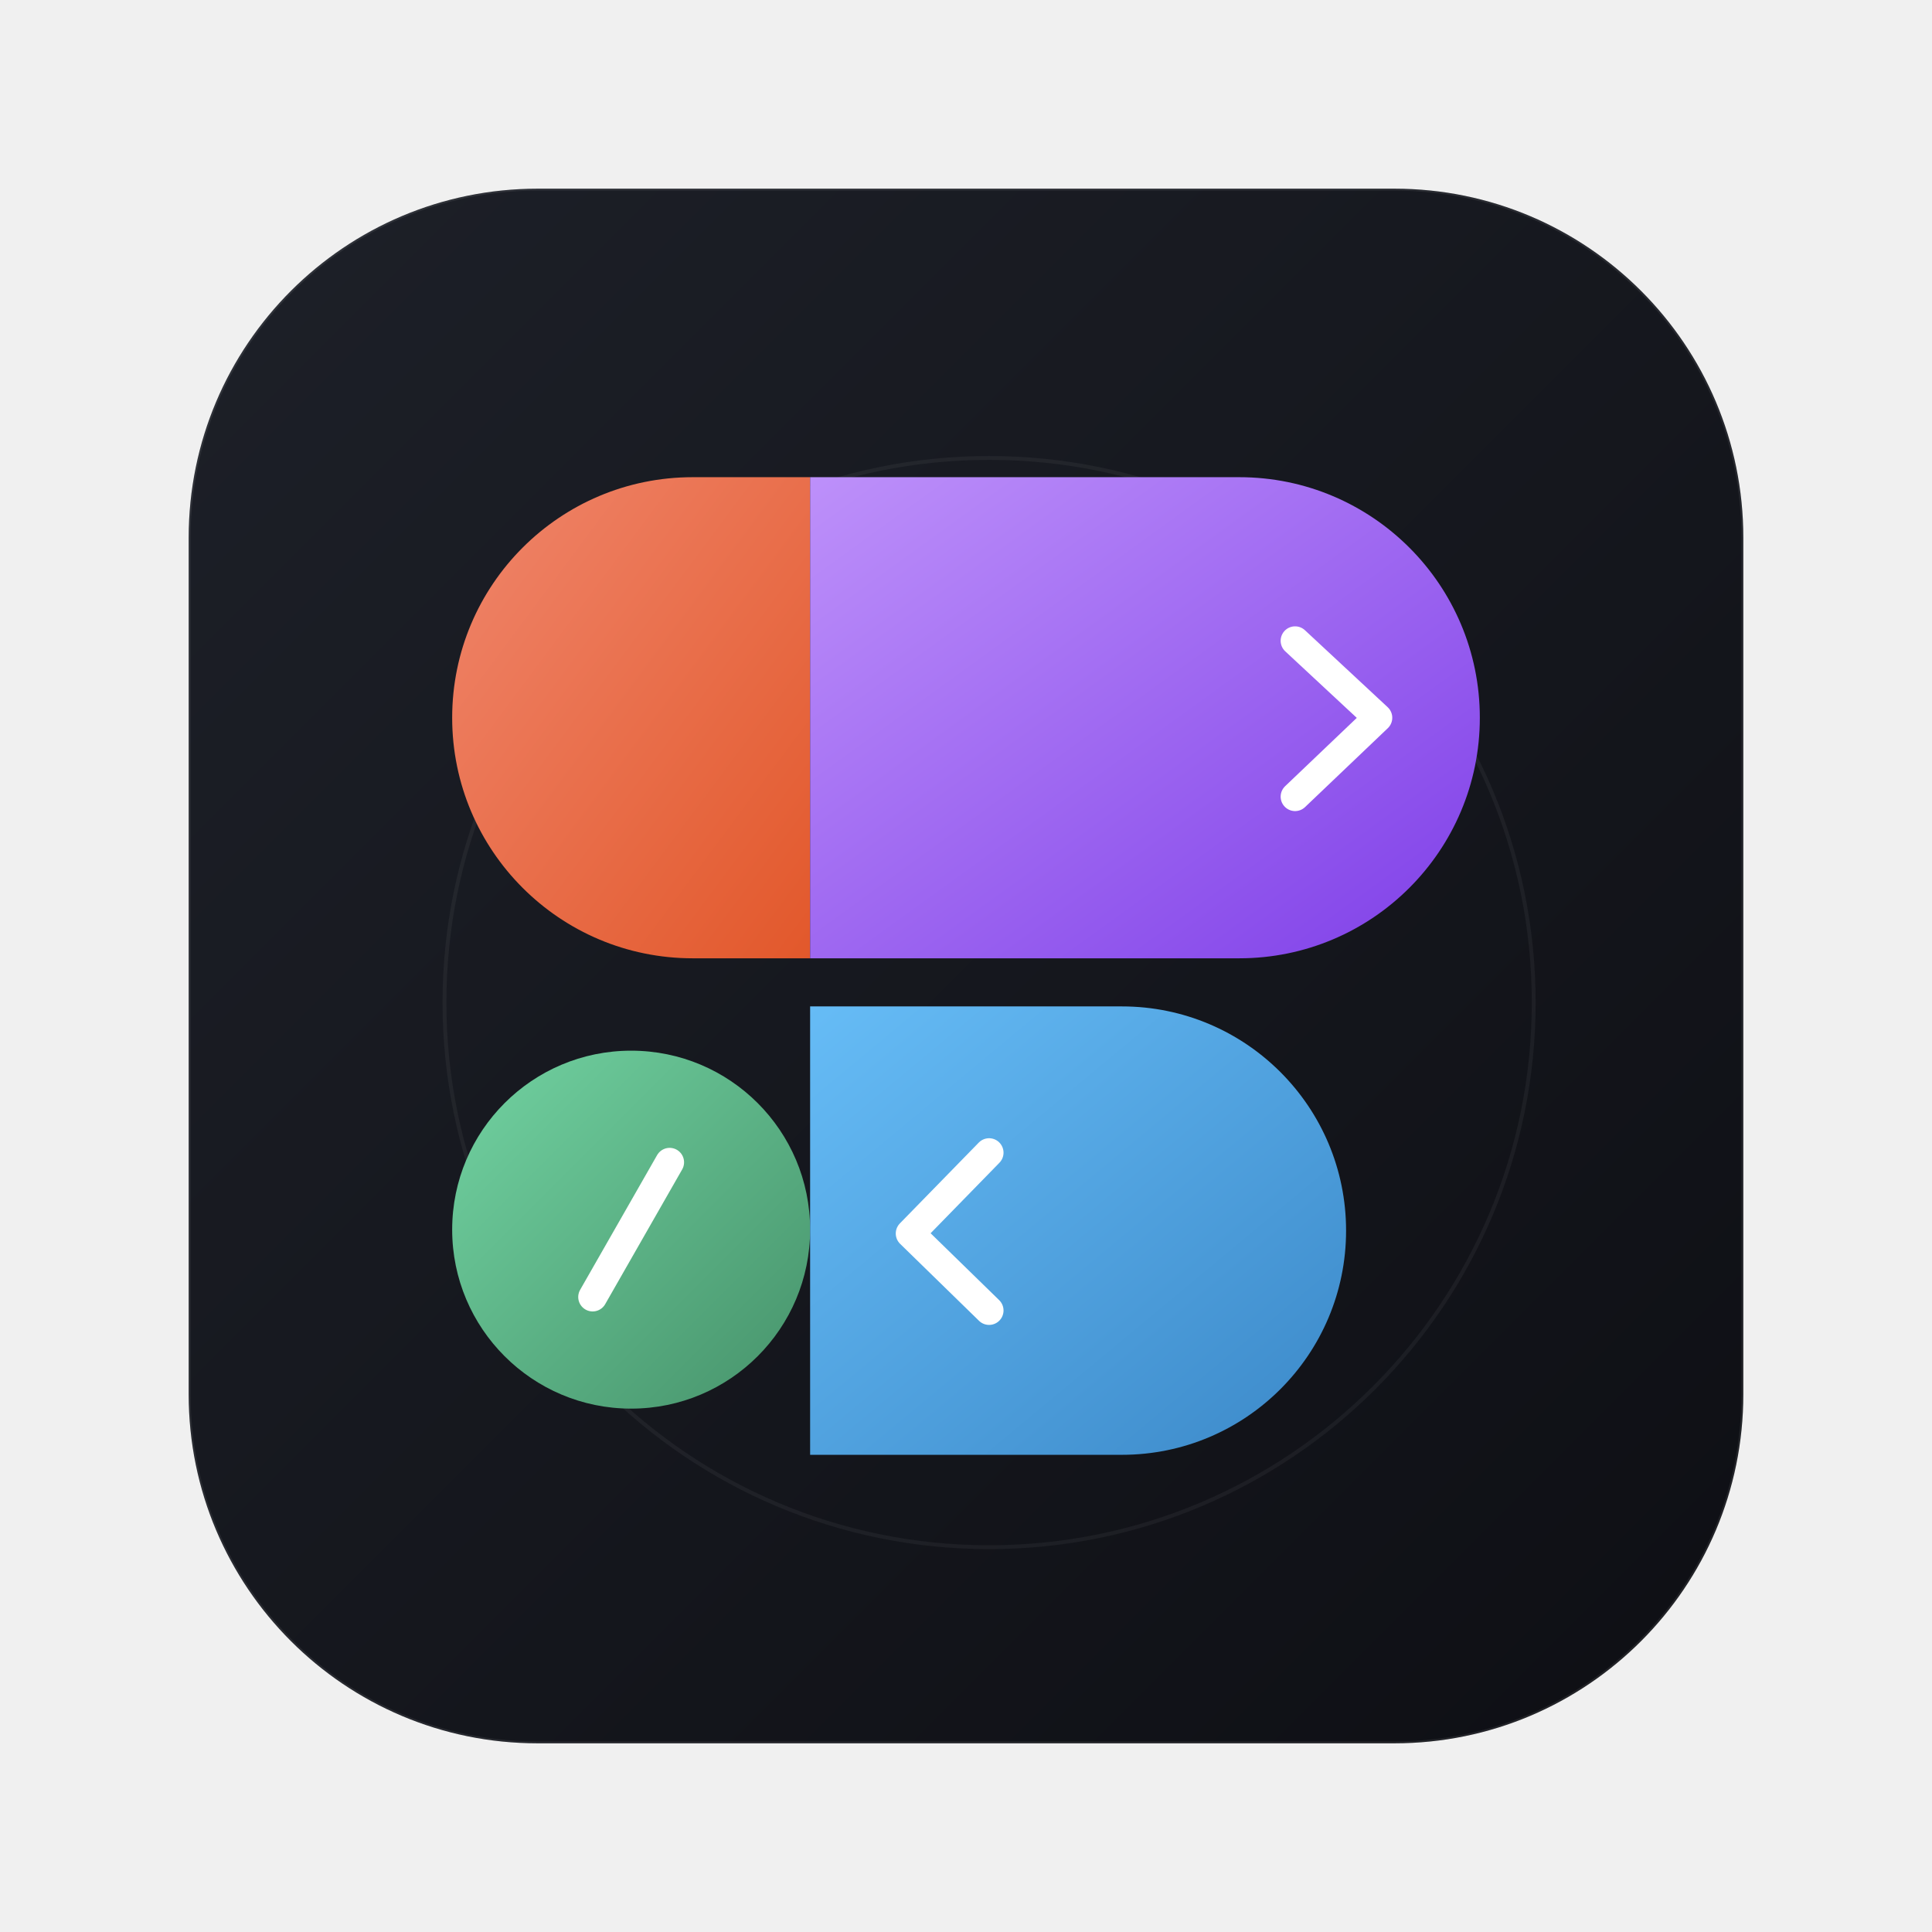
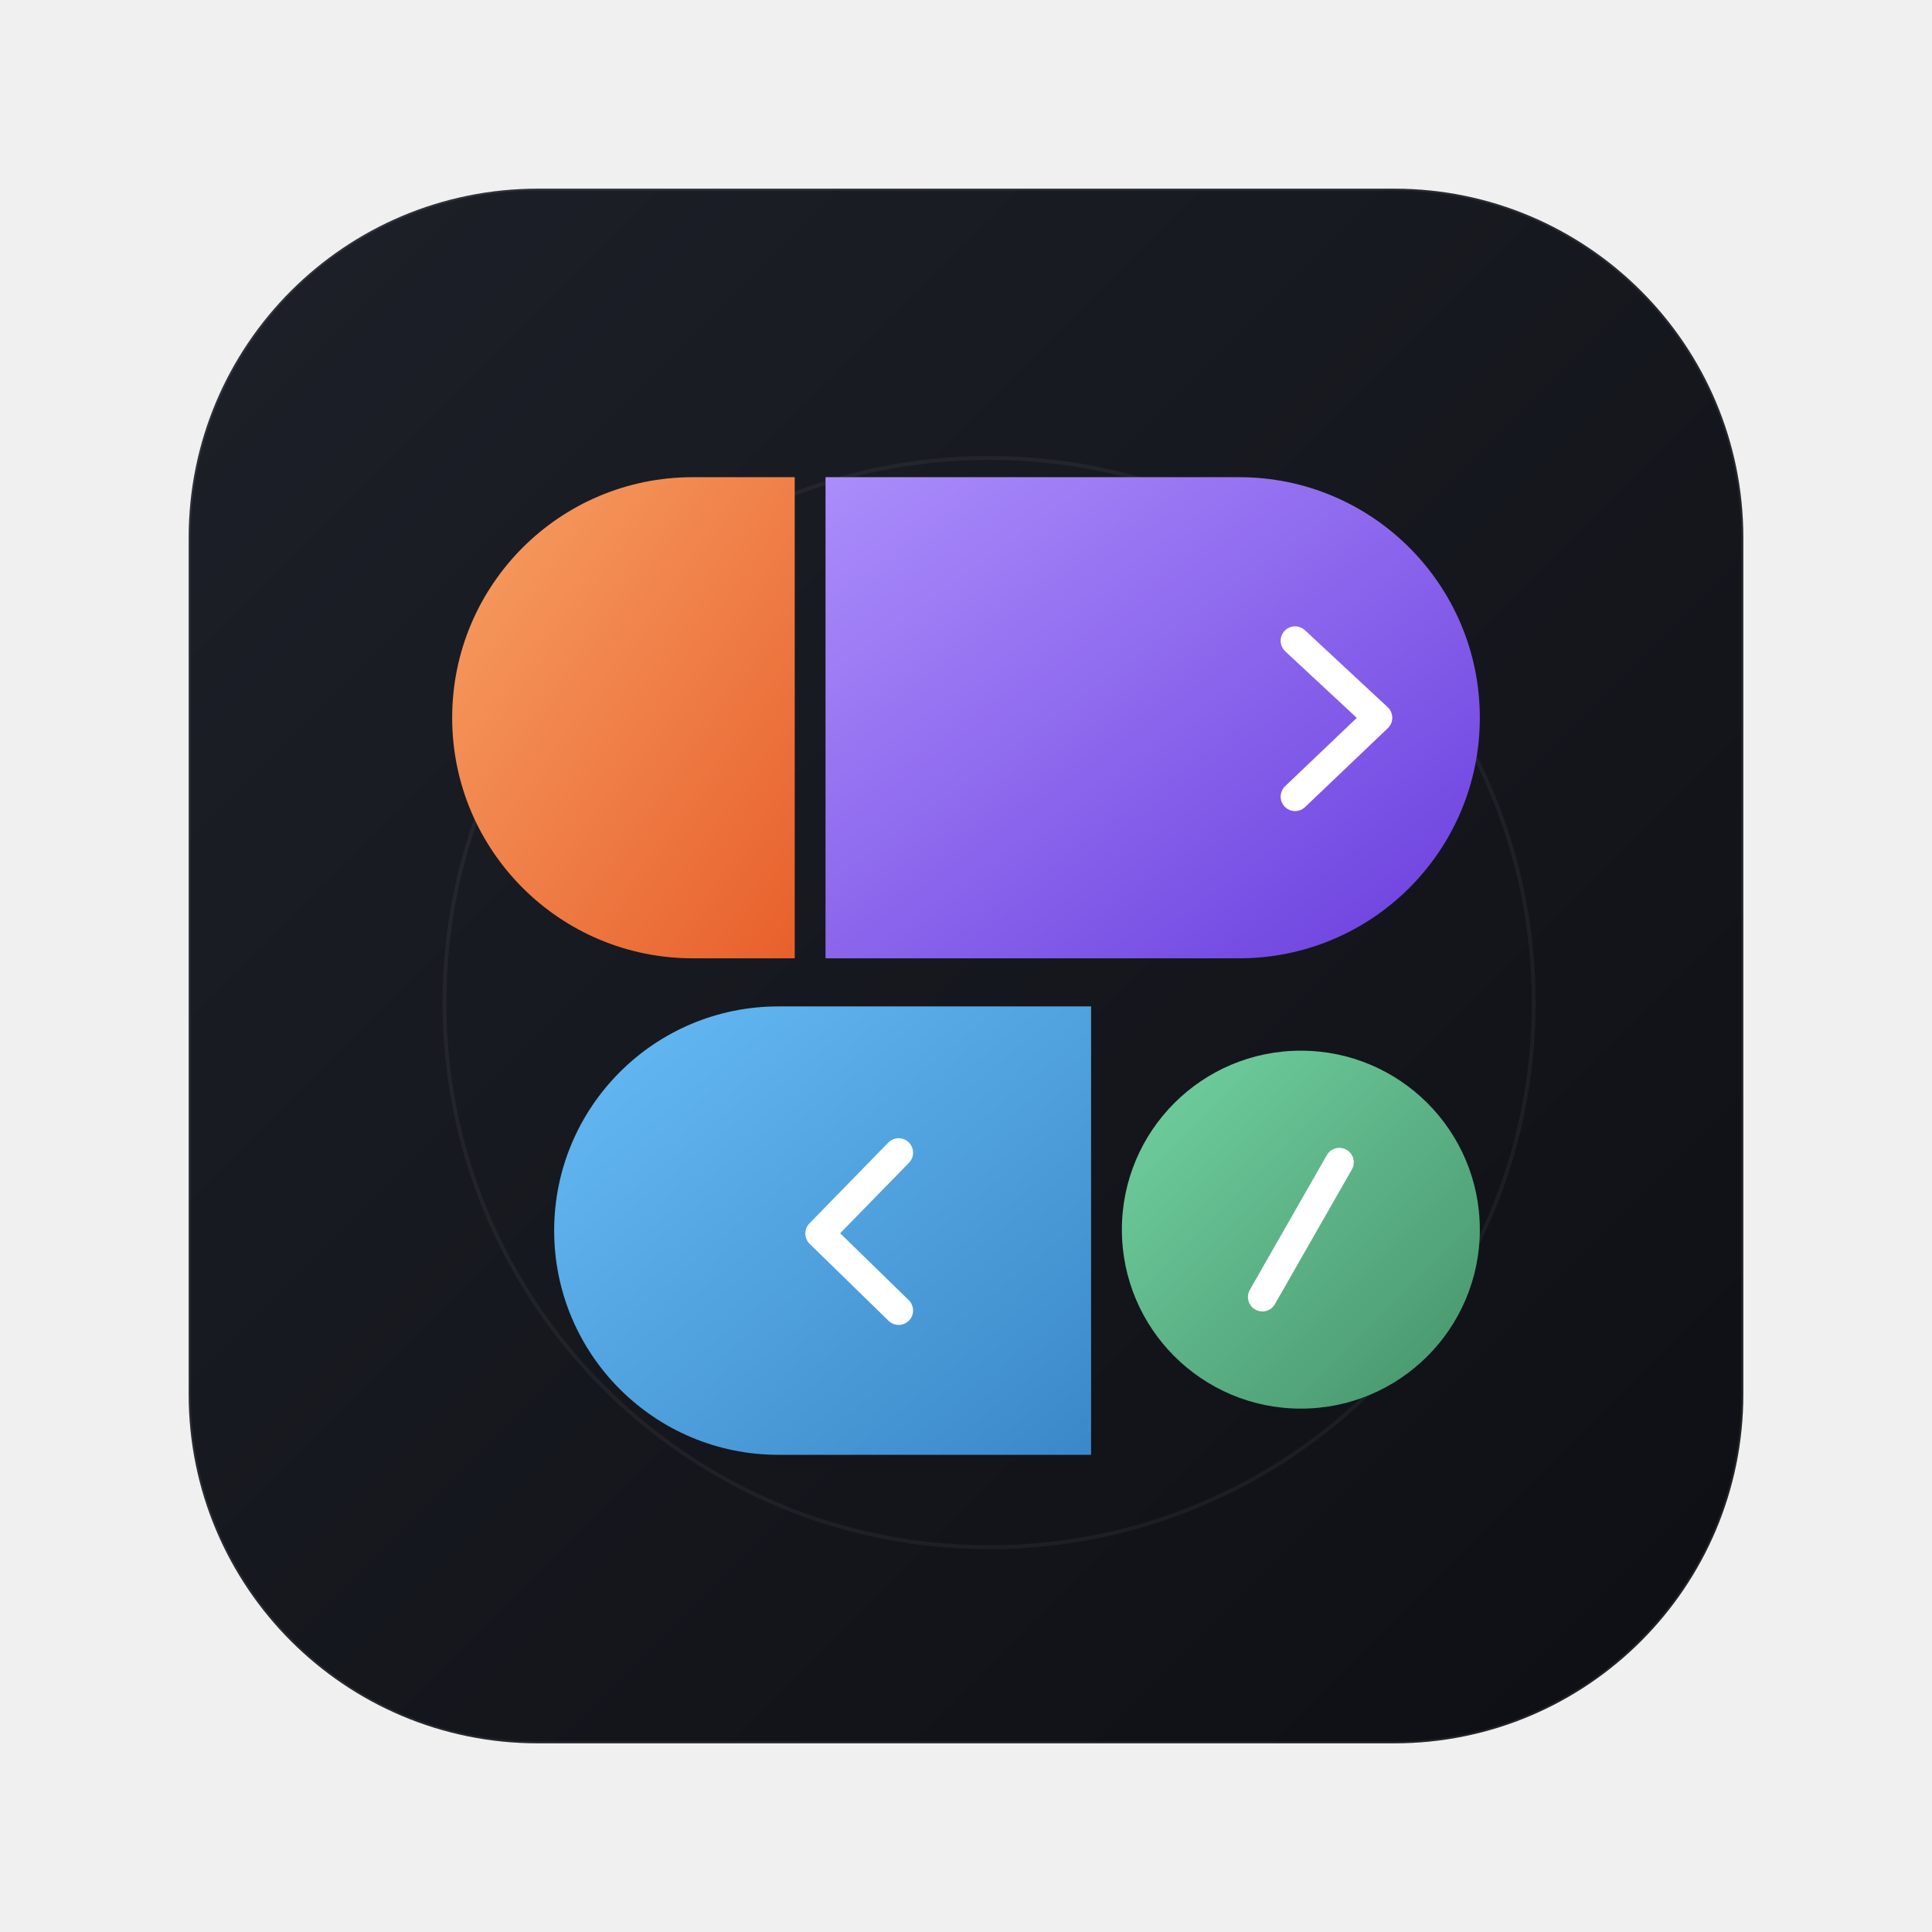
<svg xmlns="http://www.w3.org/2000/svg" viewBox="0 0 1024 1024" width="1024" height="1024">
  <defs>
    <linearGradient id="bg" x1="0" y1="0" x2="1" y2="1">
      <stop offset="0" stop-color="#1d2028" />
      <stop offset="1" stop-color="#0e0f14" />
    </linearGradient>
    <linearGradient id="o" x1="0" y1="0" x2="1" y2="1">
-       <stop offset="0" stop-color="#f0866c" />
-       <stop offset="1" stop-color="#e2582b" />
+       <stop offset="0" stop-color="#f7a064" />
+       <stop offset="1" stop-color="#e8602c" />
    </linearGradient>
    <linearGradient id="p" x1="0" y1="0" x2="1" y2="1">
-       <stop offset="0" stop-color="#bd90fa" />
-       <stop offset="1" stop-color="#7f3fe8" />
+       <stop offset="0" stop-color="#ab8dfb" />
+       <stop offset="1" stop-color="#6a3ede" />
    </linearGradient>
    <linearGradient id="g" x1="0" y1="0" x2="1" y2="1">
      <stop offset="0" stop-color="#72d3a2" />
      <stop offset="1" stop-color="#46926a" />
    </linearGradient>
    <linearGradient id="b" x1="0" y1="0" x2="1" y2="1">
      <stop offset="0" stop-color="#66bcf6" />
      <stop offset="1" stop-color="#3b88c8" />
    </linearGradient>
  </defs>
  <rect x="100" y="100" width="824" height="824" rx="185" fill="url(#bg)" />
  <rect x="100.5" y="100.5" width="823" height="823" rx="184.5" fill="none" stroke="#ffffff" stroke-opacity=".08" />
  <g transform="translate(512 512) scale(1.02) translate(-331 -326)">
    <circle cx="343" cy="345" r="283" fill="none" stroke="#ffffff" stroke-opacity=".05" stroke-width="2" />
-     <path d="M250 72H189a125 125 0 0 0 0 250h61z" fill="url(#o)" />
-     <path d="M250 72H473a125 125 0 0 1 0 250H250z" fill="url(#p)" />
-     <circle cx="157" cy="463" r="93" fill="url(#g)" />
-     <path d="M250 347H412a116.5 116.5 0 0 1 0 233H250z" fill="url(#b)" />
+     <path d="M242 72H189a125 125 0 0 0 0 250h53z" fill="url(#o)" />
+     <path d="M258 72H473a125 125 0 0 1 0 250H258z" fill="url(#p)" />
+     <circle cx="505" cy="463" r="93" fill="url(#g)" />
+     <path d="M396 347H233.5a116.5 116.5 0 0 0 0 233H396z" fill="url(#b)" />
    <g fill="none" stroke="#fff" stroke-width="15" stroke-linecap="round" stroke-linejoin="round">
      <path d="M502 157l43 40-43 41" />
-       <path d="M343 423l-41 42 41 40" />
-       <path d="M177 428l-40 70" />
+       <path d="M296 423l-41 42 41 40" />
+       <path d="M525 428l-40 70" />
    </g>
  </g>
</svg>
